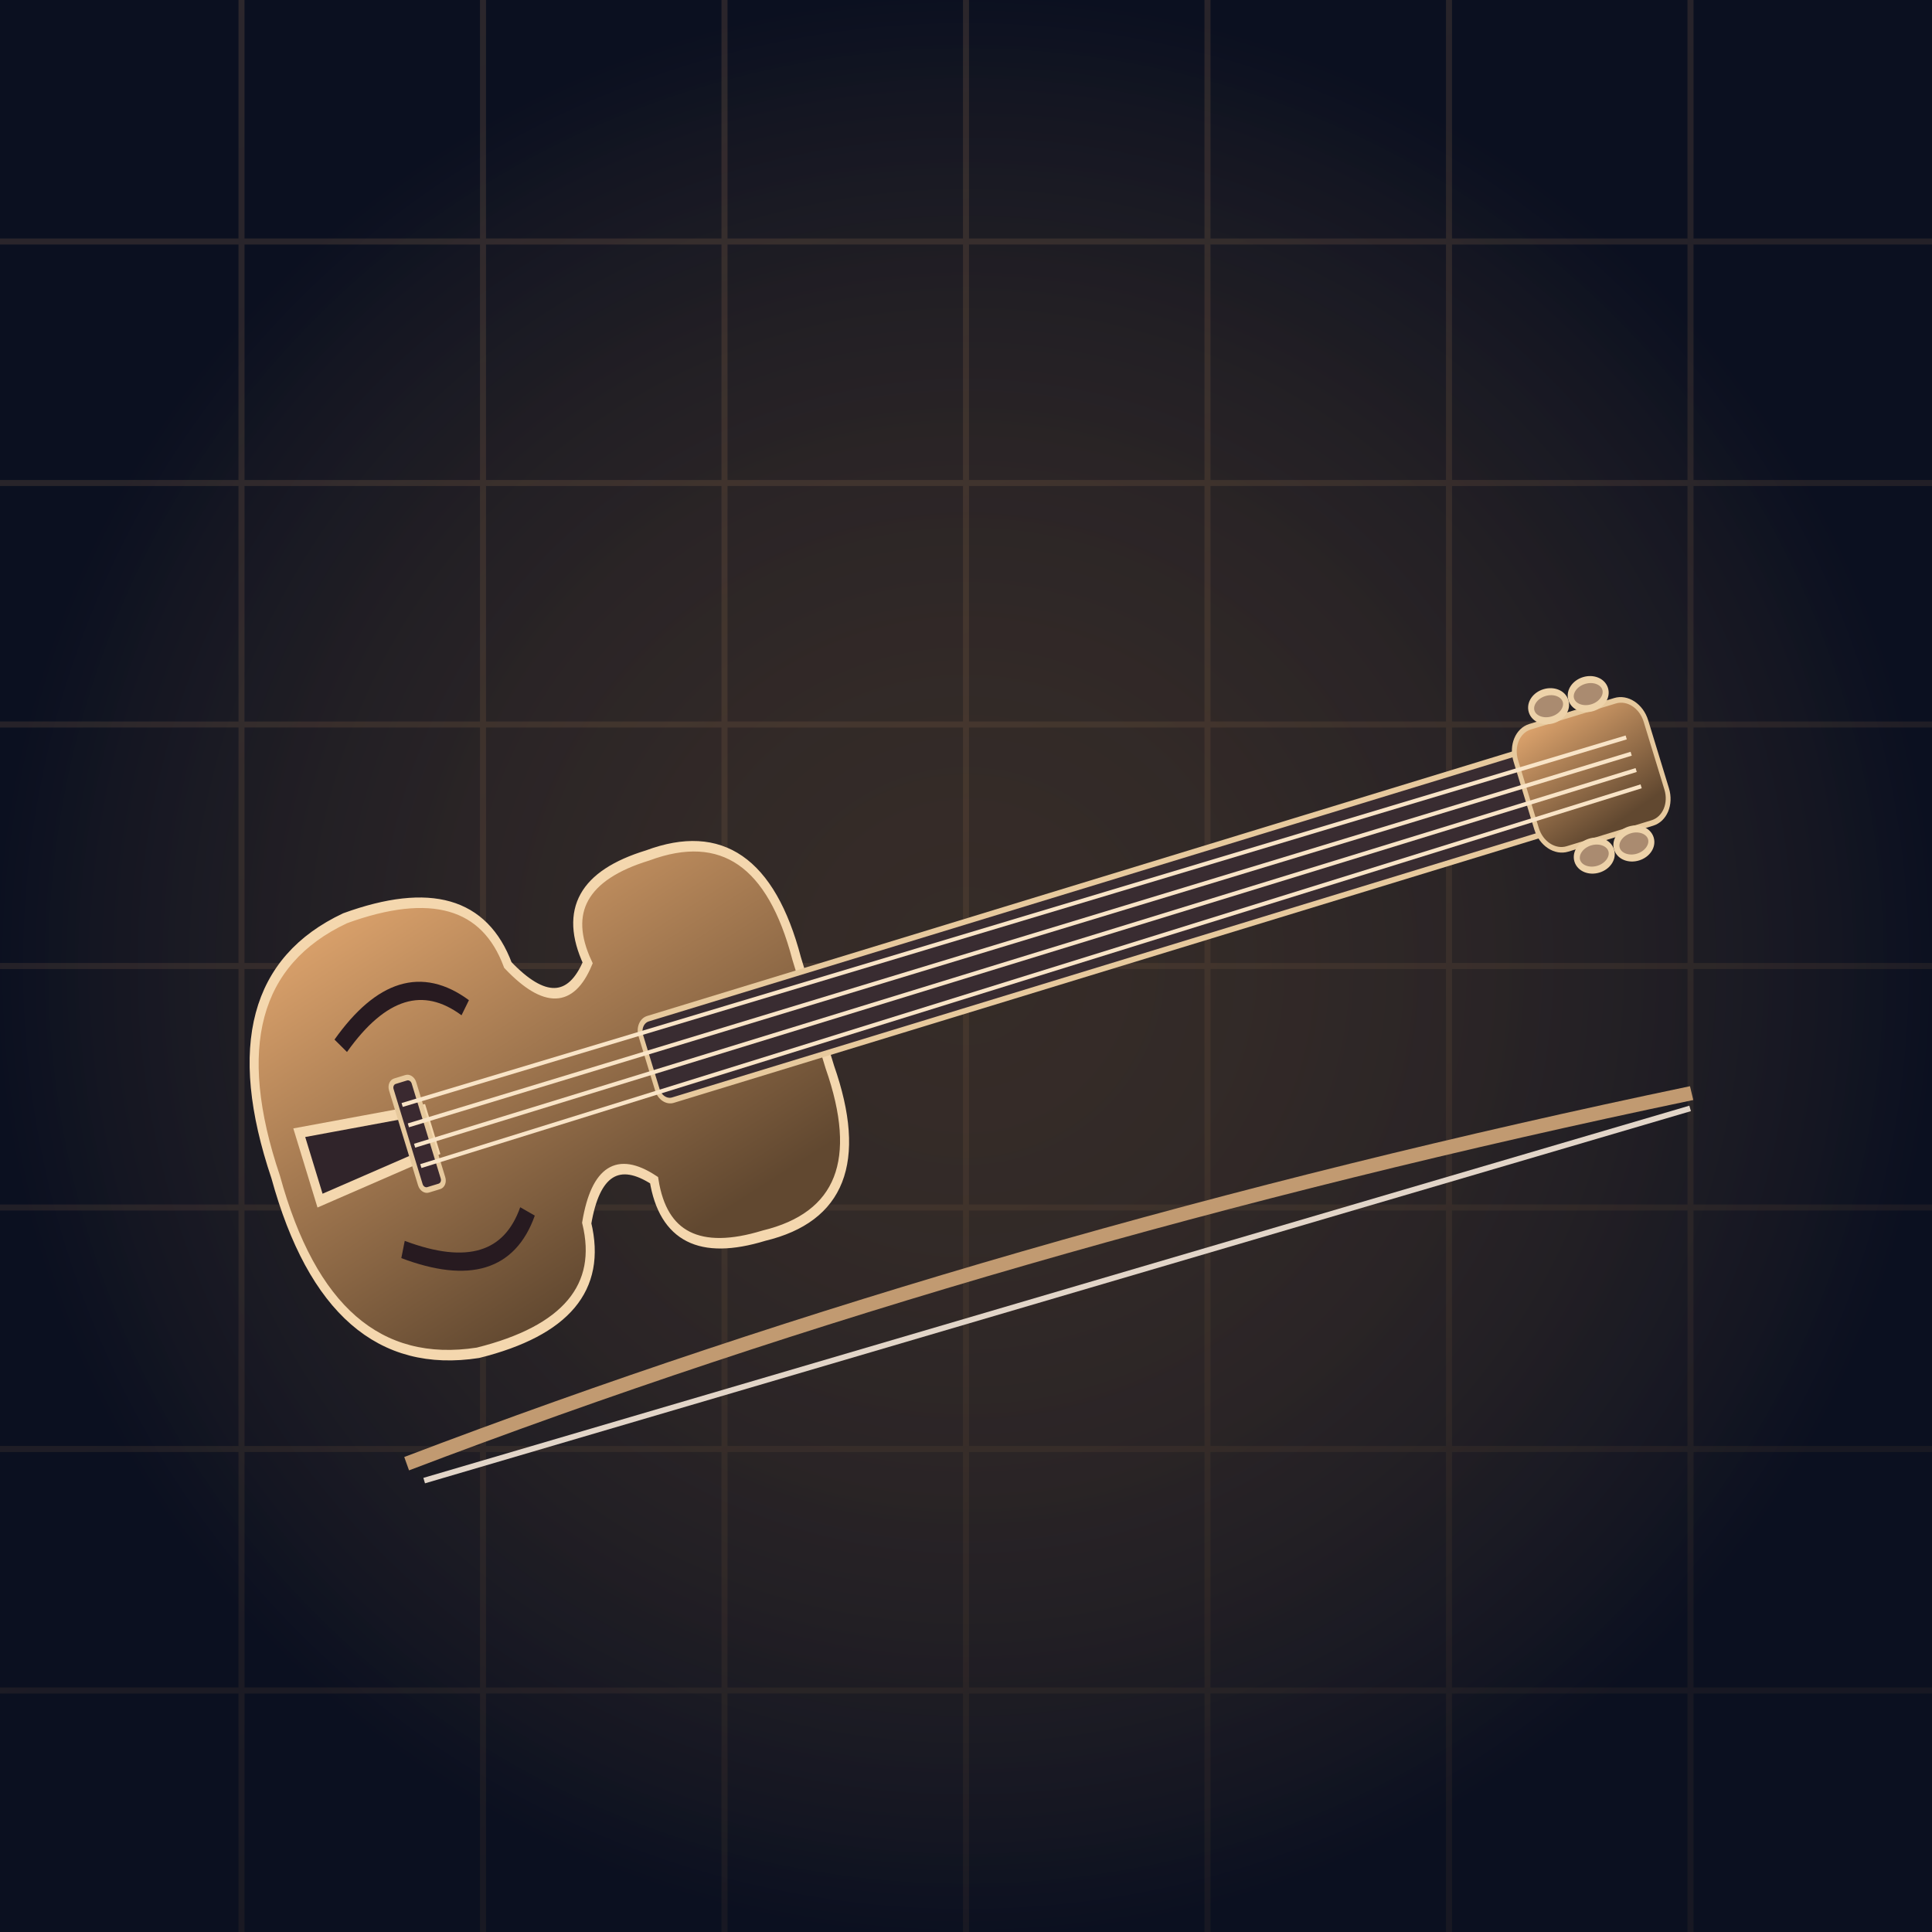
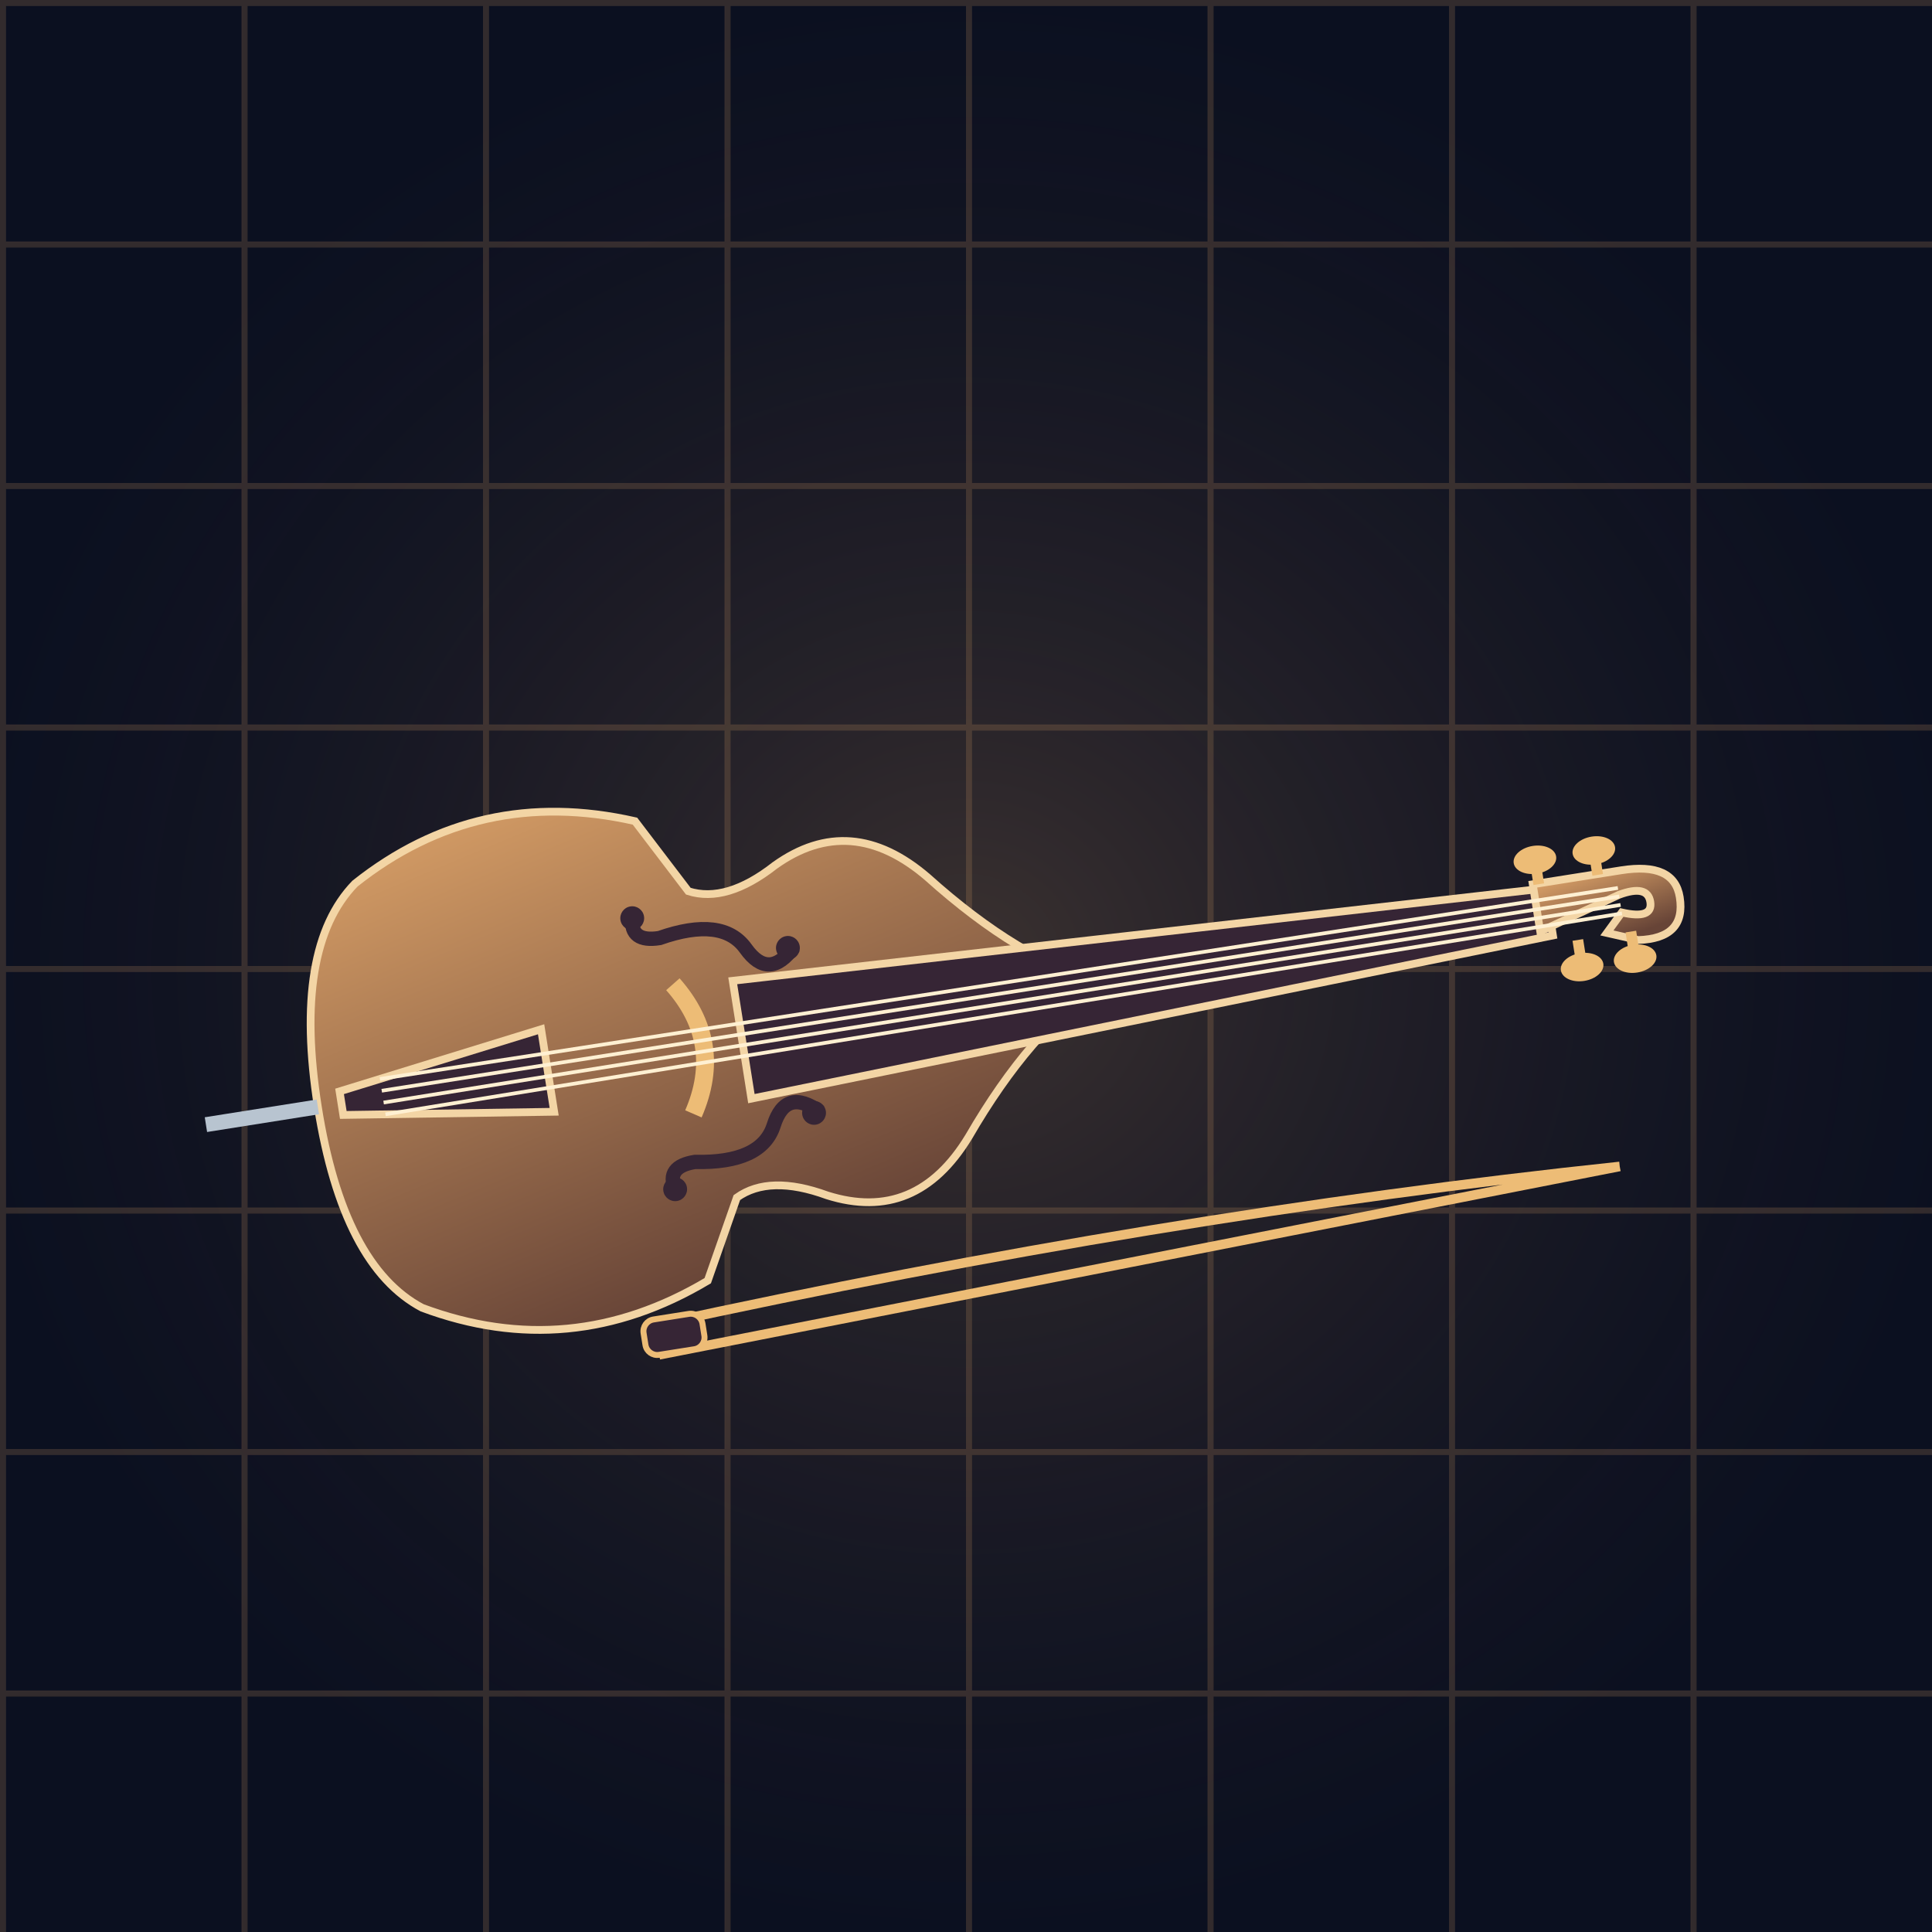
<svg xmlns="http://www.w3.org/2000/svg" viewBox="0 0 160 160">
  <defs>
-     <linearGradient id="metal" x2=".34" y2="1" gradientUnits="objectBoundingBox">
-       <stop stop-color="#e2a76f" />
-       <stop offset="1" stop-color="#614830" />
+     <linearGradient id="wood" x1="0%" y1="0%" x2="38%" y2="100%">
+       <stop stop-color="#d9a067" />
+       <stop offset="1" stop-color="#674437" />
    </linearGradient>
-     <radialGradient id="back">
-       <stop stop-color="#614830" stop-opacity=".49" />
-       <stop offset="1" stop-color="#0b1020" />
+     <radialGradient id="halo">
+       <stop stop-color="#d9a067" stop-opacity=".23" />
+       <stop offset="1" stop-color="#674437" stop-opacity="0" />
    </radialGradient>
+     <pattern id="grid" width="20" height="20" patternUnits="userSpaceOnUse">
+       <path d="M20 0H0V20" fill="none" stroke="#d9a067" stroke-opacity=".19" stroke-width="1" />
+     </pattern>
  </defs>
-   <path fill="#0b1020" d="M0 0h160v160H0z" />
-   <path fill="url(#back)" d="M0 0h160v160H0z" />
-   <path d="M20 0v160M40 0v160M60 0v160M80 0v160M100 0v160M120 0v160M140 0v160M0 20h160M0 40h160M0 60h160M0 80h160M0 100h160M0 120h160M0 140h160" stroke="url(#metal)" stroke-width=".5" opacity=".16" />
-   <g transform="translate(80 80) rotate(0) scale(0.49)">
-     <g transform="rotate(-17) scale(1 1.2)">
-       <path d="M-27 -8Q-26 -29 -46 -28Q-63 -28 -61 -16Q-68 -9 -74 -19Q-75 -33 -98 -32Q-123 -29 -122 0Q-123 29 -98 32Q-75 33 -74 19Q-68 9 -61 16Q-63 28 -46 28Q-26 29 -27 8Z" fill="url(#metal)" stroke="#f4d7ae" stroke-width="1.5" />
-       <rect x="-56" y="-6" width="159" height="12" rx="2" fill="#392c31" stroke="#e7c99d" stroke-width=".8" />
-       <rect x="99" y="-9" width="23" height="18" rx="4" fill="url(#metal)" stroke="#e7c99d" stroke-width=".8" />
-       <path d="M-105 -15q14 -9 22 0m-22 30q14 9 22 0" fill="none" stroke="#271a20" stroke-width="2.6" />
-       <path d="M-116 -5L-95 -3L-95 3L-116 5Z" fill="#30242a" stroke="#f4d7ae" stroke-width="1.5" />
-       <rect x="-99" y="-8" width="4" height="16" rx="1" fill="#3a2930" stroke="#e7c99d" stroke-width=".8" />
-       <path d="M-98 -4.5L118 -3.6" fill="none" stroke="#f9e4c7" stroke-width="0.57" />
-       <path d="M-98 -1.5L118 -1.2" fill="none" stroke="#f9e4c7" stroke-width="0.57" />
-       <path d="M-98 1.5L118 1.2" fill="none" stroke="#f9e4c7" stroke-width="0.57" />
-       <path d="M-98 4.5L118 3.6" fill="none" stroke="#f9e4c7" stroke-width="0.57" />
-       <ellipse cx="114" cy="-11" rx="3" ry="2" fill="#aa8b70" stroke="#edd2a9" stroke-width="1" />
-       <ellipse cx="114" cy="11" rx="3" ry="2" fill="#aa8b70" stroke="#edd2a9" stroke-width="1" />
-       <ellipse cx="107" cy="-11" rx="3" ry="2" fill="#aa8b70" stroke="#edd2a9" stroke-width="1" />
-       <ellipse cx="107" cy="11" rx="3" ry="2" fill="#aa8b70" stroke="#edd2a9" stroke-width="1" />
-       <path d="M-115 44Q-8 38 111 47" fill="none" stroke="#c19a71" stroke-width="2" />
-       <path d="M-113 47L110 49" fill="none" stroke="#e2d5c8" stroke-width="0.8" />
+   <rect x="0" y="0" width="160" height="160" rx="0" fill="#0b1020" stroke="none" />
+   <ellipse cx="80.0" cy="80.0" rx="83.2" ry="81.6" fill="url(#halo)" stroke="none" />
+   <rect x="0" y="0" width="160" height="160" rx="0" fill="url(#grid)" stroke="none" />
+   <g transform="translate(100 80) rotate(-9) scale(0.494)">
+     <path d="M-18 0Q-31-6-44-22Q-55-35-69-28Q-78-23-84-26L-91-39Q-116-49-139-36Q-151-27-151 0Q-151 27-139 36Q-116 49-91 39L-84 26Q-78 23-69 28Q-55 35-44 22Q-31 6-18 0Z" fill="url(#wood)" stroke="#f3d5a5" stroke-width="1.3" />
+     <g transform="scale(1 1)">
+       <path d="M-68 14q-5-5-8 1t-14 4q-5 0-4 4" fill="none" stroke="#362535" stroke-width="2.4" />
+       <ellipse cx="-69" cy="14" rx="2" ry="2" fill="#362535" stroke="none" />
+       <ellipse cx="-94" cy="23" rx="2" ry="2" fill="#362535" stroke="none" />
    </g>
+     <g transform="scale(1 -1)">
+       <path d="M-68 14q-5-5-8 1t-14 4q-5 0-4 4" fill="none" stroke="#362535" stroke-width="2.4" />
+       <ellipse cx="-69" cy="14" rx="2" ry="2" fill="#362535" stroke="none" />
+       <ellipse cx="-94" cy="23" rx="2" ry="2" fill="#362535" stroke="none" />
+     </g>
+     <path d="M-79-10L58-4V4L-79 10Z" fill="#362535" stroke="#f3d5a5" stroke-width="1.3" />
+     <path d="M56-5h15q9 0 9 6q0 7-8 6l-5-2l3-3q5 2 5-1q0-3-5-2l-14 4Z" fill="url(#wood)" stroke="#f3d5a5" stroke-width="1.3" />
+     <path d="M57 -4.86v-4.14" fill="none" stroke="#edbc76" stroke-width="1.8" />
+     <ellipse cx="57" cy="-9" rx="3.6" ry="2.35" fill="#edbc76" stroke="none" />
+     <path d="M62 5.4v4.6" fill="none" stroke="#edbc76" stroke-width="1.8" />
+     <ellipse cx="62" cy="10" rx="3.6" ry="2.35" fill="#edbc76" stroke="none" />
+     <path d="M67 -4.86v-4.14" fill="none" stroke="#edbc76" stroke-width="1.8" />
+     <ellipse cx="67" cy="-9" rx="3.6" ry="2.35" fill="#edbc76" stroke="none" />
+     <path d="M71 5.4v4.6" fill="none" stroke="#edbc76" stroke-width="1.8" />
+     <ellipse cx="71" cy="10" rx="3.6" ry="2.35" fill="#edbc76" stroke="none" />
+     <path d="M-147-2l35-5v14l-35-5Z" fill="#362535" stroke="#f3d5a5" stroke-width="1.3" />
+     <path d="M-89-11q7 11 0 22" fill="none" stroke="#edbc76" stroke-width="3" />
+     <path d="M-151 0h-19" fill="none" stroke="#b8c4d0" stroke-width="2.5" />
+     <path d="M-140 -3L70 -2.16" fill="none" stroke="#fff0d2" stroke-width="0.62" />
+     <path d="M-140 -1L70 -0.72" fill="none" stroke="#fff0d2" stroke-width="0.62" />
+     <path d="M-140 1L70 0.72" fill="none" stroke="#fff0d2" stroke-width="0.62" />
+     <path d="M-140 3L70 2.16" fill="none" stroke="#fff0d2" stroke-width="0.62" />
+     <path d="M-101 45Q-14 40 63 44M-101 50L63 44" fill="none" stroke="#edbc76" stroke-width="1.6" />
+     <rect x="-103" y="44" width="10" height="6" rx="2" fill="#362535" stroke="#edbc76" />
  </g>
</svg>
